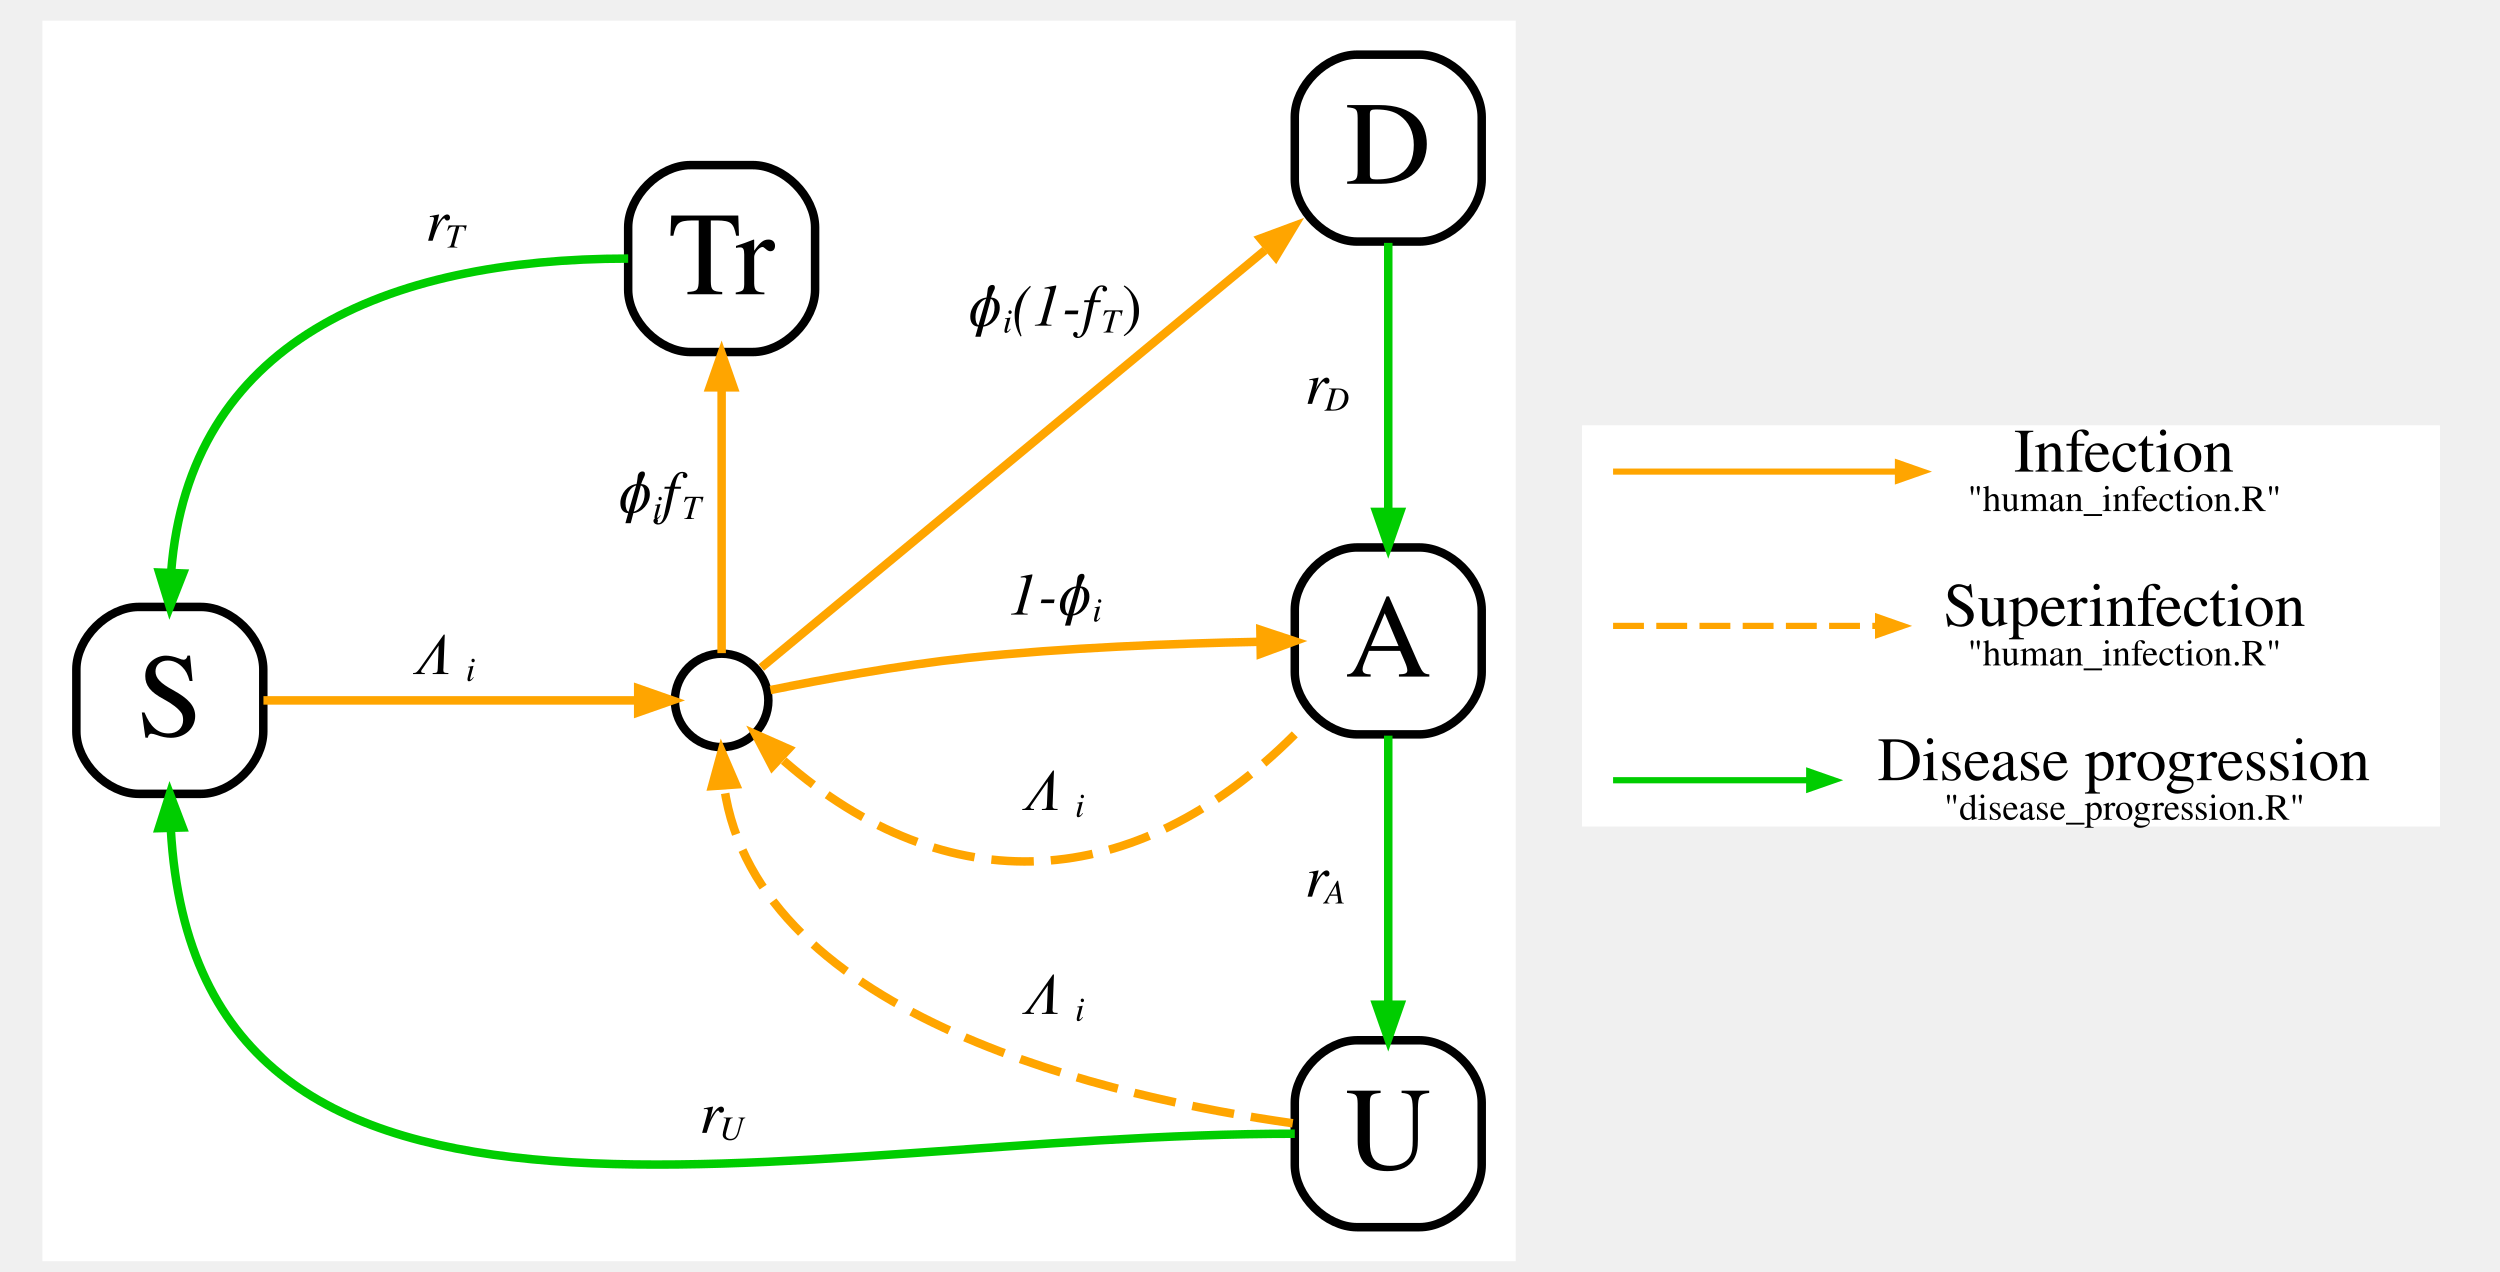
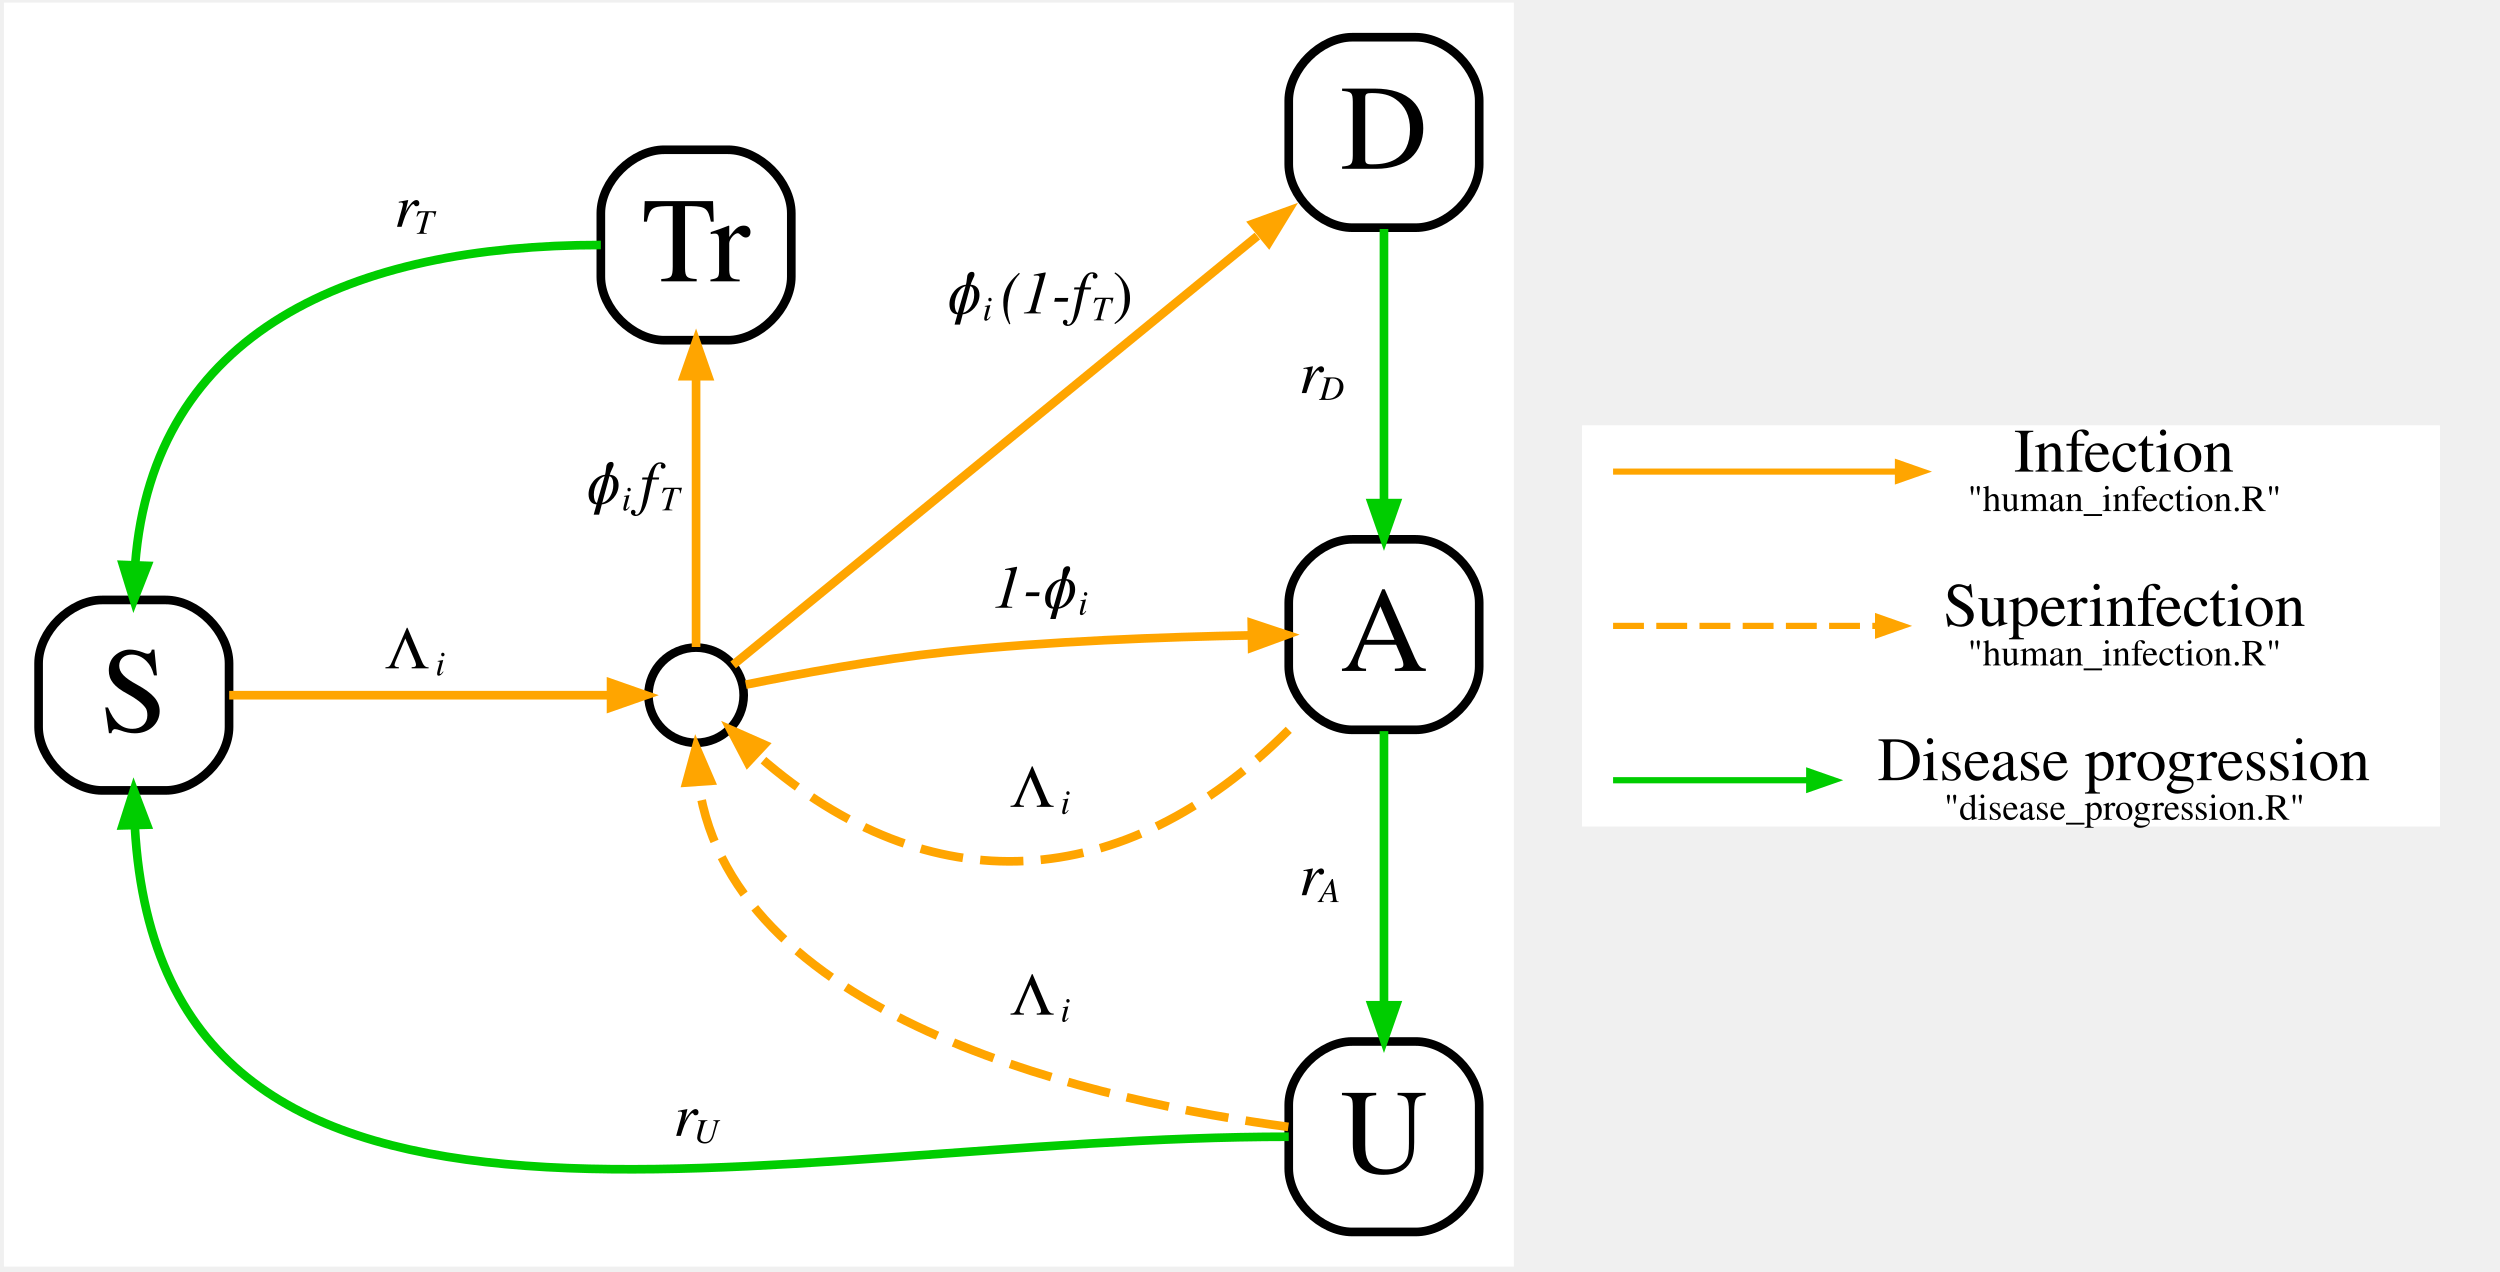
<svg xmlns="http://www.w3.org/2000/svg" width="173pt" height="88pt" viewBox="0 0 173.4 88" version="1.1" id="svg173">
  <defs id="defs177" />
-   <g id="graph0" class="graph" transform="matrix(0.5893312,0,0,0.5893312,5.296848,85.01667)">
-     <polygon fill="#ffffff" stroke="transparent" points="-4,-142 169.399,-142 169.399,4 -4,4 " id="polygon4" />
-     <g id="node1" class="node">
-       <path fill="none" stroke="#000000" d="m 14.667,-73 c 0,0 -7.333,0 -7.333,0 C 3.667,-73 0,-69.333 0,-65.667 c 0,0 0,7.333 0,7.333 0,3.667 3.667,7.333 7.333,7.333 0,0 7.333,0 7.333,0 3.667,0 7.333,-3.667 7.333,-7.333 0,0 0,-7.333 0,-7.333 C 22,-69.333 18.333,-73 14.667,-73" id="path8" />
-       <text text-anchor="middle" x="11" y="-57.8" font-family="Times, serif" font-size="14px" fill="#000000" id="text10">S</text>
-     </g>
-     <g id="node6" class="node">
-       <circle fill="none" stroke="#000000" cx="75.942" cy="-62" id="ellipse15" r="5.5" />
-     </g>
-     <g id="edge1" class="edge">
-       <path fill="none" stroke="#ffa500" d="m 22.017,-62 c 12.268,0 31.931,0 43.818,0" id="path20" />
-       <polygon fill="#ffa500" stroke="#ffa500" points="70.122,-62 66.122,-60.6 66.122,-63.4 " id="polygon22" />
-       <text text-anchor="start" x="40" y="-65.1" font-family="Times, serif" font-style="italic" font-size="7px" fill="#000000" id="text24">Λ</text>
-       <text text-anchor="start" x="44.08" y="-65.1" font-family="Times, serif" font-size="7px" fill="#000000" id="text26" />
-       <text text-anchor="start" x="45.83" y="-65.1" font-family="Times, serif" font-style="italic" baseline-shift="sub" font-size="4px" fill="#000000" id="text28">i</text>
-     </g>
-     <g id="node2" class="node">
-       <path fill="none" stroke="#000000" d="m 158.065,-138 c 0,0 -7.333,0 -7.333,0 -3.667,0 -7.333,3.667 -7.333,7.333 0,0 0,7.333 0,7.333 0,3.667 3.667,7.333 7.333,7.333 0,0 7.333,0 7.333,0 3.667,0 7.333,-3.667 7.333,-7.333 0,0 0,-7.333 0,-7.333 0,-3.667 -3.667,-7.333 -7.333,-7.333" id="path33" />
-       <text text-anchor="middle" x="154.399" y="-122.8" font-family="Times, serif" font-size="14px" fill="#000000" id="text35">D</text>
-     </g>
-     <g id="node3" class="node">
-       <path fill="none" stroke="#000000" d="m 158.065,-80 c 0,0 -7.333,0 -7.333,0 -3.667,0 -7.333,3.667 -7.333,7.333 0,0 0,7.333 0,7.333 0,3.667 3.667,7.333 7.333,7.333 0,0 7.333,0 7.333,0 3.667,0 7.333,-3.667 7.333,-7.333 0,0 0,-7.333 0,-7.333 0,-3.667 -3.667,-7.333 -7.333,-7.333" id="path40" />
-       <text text-anchor="middle" x="154.399" y="-64.8" font-family="Times, serif" font-size="14px" fill="#000000" id="text42">A</text>
-     </g>
-     <g id="edge6" class="edge">
-       <path fill="none" stroke="#00cd00" d="m 154.399,-115.851 c 0,8.977 0,21.689 0,31.608" id="path47" />
-       <polygon fill="#00cd00" stroke="#00cd00" points="154.399,-80.183 152.999,-84.183 155.799,-84.183 " id="polygon49" />
-       <text text-anchor="start" x="144.59" y="-96.9" font-family="Times, serif" font-style="italic" font-size="7px" fill="#000000" id="text51">r</text>
-       <text text-anchor="start" x="146.92" y="-96.9" font-family="Times, serif" font-style="italic" baseline-shift="sub" font-size="4px" fill="#000000" id="text53">D</text>
-     </g>
-     <g id="node4" class="node">
-       <path fill="none" stroke="#000000" d="m 158.065,-22 c 0,0 -7.333,0 -7.333,0 -3.667,0 -7.333,3.667 -7.333,7.333 0,0 0,7.333 0,7.333 0,3.667 3.667,7.333 7.333,7.333 0,0 7.333,0 7.333,0 3.667,0 7.333,-3.667 7.333,-7.333 0,0 0,-7.333 0,-7.333 0,-3.667 -3.667,-7.333 -7.333,-7.333" id="path58" />
-       <text text-anchor="middle" x="154.399" y="-6.8" font-family="Times, serif" font-size="14px" fill="#000000" id="text60">U</text>
-     </g>
-     <g id="edge7" class="edge">
-       <path fill="none" stroke="#00cd00" d="m 154.399,-57.851 c 0,8.977 0,21.689 0,31.608" id="path65" />
-       <polygon fill="#00cd00" stroke="#00cd00" points="154.399,-22.183 152.999,-26.183 155.799,-26.183 " id="polygon67" />
-       <text text-anchor="start" x="144.59" y="-38.9" font-family="Times, serif" font-style="italic" font-size="7px" fill="#000000" id="text69">r</text>
-       <text text-anchor="start" x="146.92" y="-38.9" font-family="Times, serif" font-style="italic" baseline-shift="sub" font-size="4px" fill="#000000" id="text71">A</text>
-     </g>
-     <g id="edge9" class="edge">
-       <path fill="none" stroke="#ffa500" stroke-dasharray="5, 2" d="m 143.399,-58 c -18.852,18.852 -40.947,19.883 -60.154,3.093" id="path76" />
-       <polygon fill="#ffa500" stroke="#ffa500" points="79.942,-58 83.819,-56.288 81.905,-54.244 " id="polygon78" />
-       <text text-anchor="start" x="111.699" y="-49.1" font-family="Times, serif" font-style="italic" font-size="7px" fill="#000000" id="text80">Λ</text>
-       <text text-anchor="start" x="115.78" y="-49.1" font-family="Times, serif" font-size="7px" fill="#000000" id="text82" />
-       <text text-anchor="start" x="117.53" y="-49.1" font-family="Times, serif" font-style="italic" baseline-shift="sub" font-size="4px" fill="#000000" id="text84">i</text>
-     </g>
-     <g id="edge8" class="edge">
-       <path fill="none" stroke="#00cd00" d="M 143.399,-11 C 83.369,-11 14.32,9.476 11.116,-46.813" id="path89" />
-       <polygon fill="#00cd00" stroke="#00cd00" points="11,-51 12.51,-47.04 9.711,-46.963 " id="polygon91" />
-       <text text-anchor="start" x="73.333" y="-11.1" font-family="Times, serif" font-style="italic" font-size="7px" fill="#000000" id="text93">r</text>
-       <text text-anchor="start" x="75.663" y="-11.1" font-family="Times, serif" font-style="italic" baseline-shift="sub" font-size="4px" fill="#000000" id="text95">U</text>
-     </g>
-     <g id="edge10" class="edge">
-       <path fill="none" stroke="#ffa500" stroke-dasharray="5, 2" d="M 143.158,-12.232 C 122.481,-15.154 80.157,-24.451 76.235,-51.828" id="path100" />
-       <polygon fill="#ffa500" stroke="#ffa500" points="75.942,-56 77.619,-52.108 74.826,-51.912 " id="polygon102" />
-       <text text-anchor="start" x="111.699" y="-25.1" font-family="Times, serif" font-style="italic" font-size="7px" fill="#000000" id="text104">Λ</text>
-       <text text-anchor="start" x="115.78" y="-25.1" font-family="Times, serif" font-size="7px" fill="#000000" id="text106" />
-       <text text-anchor="start" x="117.53" y="-25.1" font-family="Times, serif" font-style="italic" baseline-shift="sub" font-size="4px" fill="#000000" id="text108">i</text>
-     </g>
-     <g id="node5" class="node">
-       <path fill="none" stroke="#000000" d="m 79.609,-125 c 0,0 -7.333,0 -7.333,0 -3.667,0 -7.333,3.667 -7.333,7.333 0,0 0,7.333 0,7.333 0,3.667 3.667,7.333 7.333,7.333 0,0 7.333,0 7.333,0 3.667,0 7.333,-3.667 7.333,-7.333 0,0 0,-7.333 0,-7.333 0,-3.667 -3.667,-7.333 -7.333,-7.333" id="path113" />
-       <text text-anchor="middle" x="75.942" y="-109.8" font-family="Times, serif" font-size="14px" fill="#000000" id="text115">Tr</text>
-     </g>
-     <g id="edge2" class="edge">
-       <path fill="none" stroke="#00cd00" d="m 64.942,-114 c -28.702,0 -51.694,9.89 -53.787,36.891" id="path120" />
-       <polygon fill="#00cd00" stroke="#00cd00" points="11,-73 9.752,-77.05 12.55,-76.944 " id="polygon122" />
-       <text text-anchor="start" x="41.084" y="-116.1" font-family="Times, serif" font-style="italic" font-size="7px" fill="#000000" id="text124">r</text>
-       <text text-anchor="start" x="43.414" y="-116.1" font-family="Times, serif" font-style="italic" baseline-shift="sub" font-size="4px" fill="#000000" id="text126">T</text>
-     </g>
-     <g id="edge3" class="edge">
-       <path fill="none" stroke="#ffa500" d="m 80.615,-65.871 c 11.443,-9.48 41.247,-34.173 59.281,-49.114" id="path131" />
-       <polygon fill="#ffa500" stroke="#ffa500" points="143.337,-117.836 141.15,-114.206 139.364,-116.362 " id="polygon133" />
-       <text text-anchor="start" x="104.942" y="-106.1" font-family="Times, serif" font-style="italic" font-size="7px" fill="#000000" id="text135">ϕ</text>
-       <text text-anchor="start" x="109.022" y="-106.1" font-family="Times, serif" font-style="italic" baseline-shift="sub" font-size="4px" fill="#000000" id="text137">i</text>
-       <text text-anchor="start" x="110.134" y="-106.1" font-family="Times, serif" font-style="italic" font-size="7px" fill="#000000" id="text139">(1-f</text>
-       <text text-anchor="start" x="120.625" y="-106.1" font-family="Times, serif" font-style="italic" baseline-shift="sub" font-size="4px" fill="#000000" id="text141">T</text>
-       <text text-anchor="start" x="123.068" y="-106.1" font-family="Times, serif" font-size="7px" fill="#000000" id="text143">)</text>
-     </g>
-     <g id="edge4" class="edge">
-       <path fill="none" stroke="#ffa500" d="m 81.688,-63.219 c 5.829,-1.182 15.125,-2.92 23.254,-3.781 11.412,-1.209 24.377,-1.701 34.168,-1.895" id="path148" />
-       <polygon fill="#ffa500" stroke="#ffa500" points="143.369,-68.965 139.392,-67.499 139.346,-70.299 " id="polygon150" />
-       <text text-anchor="start" x="109.659" y="-72.1" font-family="Times, serif" font-style="italic" font-size="7px" fill="#000000" id="text152">1-ϕ</text>
-       <text text-anchor="start" x="119.57" y="-72.1" font-family="Times, serif" font-style="italic" baseline-shift="sub" font-size="4px" fill="#000000" id="text154">i</text>
-     </g>
-     <g id="edge5" class="edge">
-       <path fill="none" stroke="#ffa500" d="m 75.942,-67.565 c 0,-7.402 0,-20.772 0,-31.271" id="path159" />
-       <polygon fill="#ffa500" stroke="#ffa500" points="75.942,-102.845 77.342,-98.845 74.542,-98.845 " id="polygon161" />
-       <text text-anchor="start" x="63.759" y="-84.15" font-family="Times, serif" font-style="italic" font-size="7px" fill="#000000" id="text163">ϕ</text>
-       <text text-anchor="start" x="67.839" y="-84.15" font-family="Times, serif" font-style="italic" baseline-shift="sub" font-size="4px" fill="#000000" id="text165">i</text>
-       <text text-anchor="start" x="68.951" y="-84.15" font-family="Times, serif" font-style="italic" font-size="7px" fill="#000000" id="text167">f</text>
-       <text text-anchor="start" x="71.281" y="-84.15" font-family="Times, serif" font-style="italic" baseline-shift="sub" font-size="4px" fill="#000000" id="text169">T</text>
-     </g>
-   </g>
  <g id="graph0-3" class="graph" transform="matrix(0.5906938,0,0,0.5906938,74.58624,123.2011)">
    <polygon fill="#ffffff" stroke="transparent" points="-4,-61 135,-61 135,4 -4,4 " id="polygon181" transform="matrix(0.7247811,0,0,0.7247811,62.39169,-114.5913)" />
    <g id="node1-6" class="node" transform="matrix(0.7247811,0,0,0.7247811,62.39169,-114.5913)">
      <text text-anchor="start" x="65.953" y="-53.5" font-family="Times, serif" font-size="10px" fill="#000000" id="text185">Infection</text>
      <text text-anchor="start" x="58.473" y="-47.1" font-family="Times, serif" font-size="6px" fill="#000000" id="text187">"human_infection.R"</text>
    </g>
    <g id="node2-7" class="node" transform="matrix(0.7247811,0,0,0.7247811,62.39169,-114.5913)">
      <text text-anchor="start" x="54.564" y="-28.5" font-family="Times, serif" font-size="10px" fill="#000000" id="text192">Superinfection</text>
      <text text-anchor="start" x="58.473" y="-22.1" font-family="Times, serif" font-size="6px" fill="#000000" id="text194">"human_infection.R"</text>
    </g>
    <g id="node3-5" class="node" transform="matrix(0.7247811,0,0,0.7247811,62.39169,-114.5913)">
      <text text-anchor="start" x="43.876" y="-3.5" font-family="Times, serif" font-size="10px" fill="#000000" id="text199">Disease progression</text>
      <text text-anchor="start" x="54.644" y="2.9" font-family="Times, serif" font-size="6px" fill="#000000" id="text201">"disease_progression.R"</text>
    </g>
    <g id="node4-3" class="node">
      </g>
    <g id="edge1-5" class="edge" transform="matrix(0.7247811,0,0,0.7247811,62.39169,-114.5913)">
      <path fill="none" stroke="#ffa500" d="m 1.033,-53.5 c 3.672,0 25.673,0 46.095,0" id="path209" />
      <polygon fill="#ffa500" stroke="#ffa500" points="47.186,-52.1 47.186,-54.9 51.186,-53.5 " id="polygon211" />
    </g>
    <g id="node5-6" class="node">
      </g>
    <g id="edge4-2" class="edge">
      </g>
    <g id="edge2-9" class="edge" transform="matrix(0.7247811,0,0,0.7247811,62.39169,-114.5913)">
      <path fill="none" stroke="#ffa500" stroke-dasharray="5, 2" d="m 1.033,-28.5 c 3.461,0 23.201,0 42.556,0" id="path222" />
      <polygon fill="#ffa500" stroke="#ffa500" points="43.967,-27.1 43.968,-29.9 47.968,-28.5 " id="polygon224" />
    </g>
    <g id="node6-1" class="node">
      </g>
    <g id="edge5-2" class="edge">
      </g>
    <g id="edge3-7" class="edge" transform="matrix(0.7247811,0,0,0.7247811,62.39169,-114.5913)">
      <path fill="none" stroke="#00cd00" d="m 1.033,-3.5 c 2.793,0 16.191,0 31.432,0" id="path235" />
      <polygon fill="#00cd00" stroke="#00cd00" points="32.806,-2.1 32.806,-4.9 36.806,-3.5 " id="polygon237" />
    </g>
  </g>
+   <g id="graph0-36" class="graph" transform="matrix(0.6004909,0,0,0.6004909,2.676774,85.34751)">
+     <polygon fill="#ffffff" stroke="transparent" points="170.399,4 -4,4 -4,-142 170.399,-142 " id="polygon953" />
+     <g id="node1-7" class="node">
+       <path fill="none" stroke="#000000" d="m 14.667,-73 c 0,0 -7.333,0 -7.333,0 C 3.667,-73 0,-69.333 0,-65.667 c 0,0 0,7.333 0,7.333 0,3.667 3.667,7.333 7.333,7.333 0,0 7.333,0 7.333,0 3.667,0 7.333,-3.667 7.333,-7.333 0,0 0,-7.333 0,-7.333 C 22,-69.333 18.333,-73 14.667,-73" id="path957" />
+       <text text-anchor="middle" x="11" y="-57.8" font-family="Times, serif" font-size="14px" fill="#000000" id="text959">S</text>
+     </g>
+     <g id="node6-5" class="node">
+       <circle fill="none" stroke="#000000" cx="75.942" cy="-62" id="ellipse964" r="5.5" />
+     </g>
+     <g id="edge1-3" class="edge">
+       <path fill="none" stroke="#ffa500" d="m 22.017,-62 c 12.268,0 31.931,0 43.818,0" id="path969" />
+       <polygon fill="#ffa500" stroke="#ffa500" points="70.122,-62 66.122,-60.6 66.122,-63.4 " id="polygon971" />
+       <text text-anchor="start" x="40" y="-65.1" font-family="Times, serif" font-size="7px" fill="#000000" id="text973">Λ</text>
+       <text text-anchor="start" x="45.83" y="-65.1" font-family="Times, serif" font-style="italic" baseline-shift="sub" font-size="4px" fill="#000000" id="text975">i</text>
+     </g>
+     <g id="node2-5" class="node">
+       <path fill="none" stroke="#000000" d="m 159.065,-138 c 0,0 -7.333,0 -7.333,0 -3.667,0 -7.333,3.667 -7.333,7.333 0,0 0,7.333 0,7.333 0,3.667 3.667,7.333 7.333,7.333 0,0 7.333,0 7.333,0 3.667,0 7.333,-3.667 7.333,-7.333 0,0 0,-7.333 0,-7.333 0,-3.667 -3.667,-7.333 -7.333,-7.333" id="path980" />
+       <text text-anchor="middle" x="155.399" y="-122.8" font-family="Times, serif" font-size="14px" fill="#000000" id="text982">D</text>
+     </g>
+     <g id="node3-6" class="node">
+       <path fill="none" stroke="#000000" d="m 159.065,-80 c 0,0 -7.333,0 -7.333,0 -3.667,0 -7.333,3.667 -7.333,7.333 0,0 0,7.333 0,7.333 0,3.667 3.667,7.333 7.333,7.333 0,0 7.333,0 7.333,0 3.667,0 7.333,-3.667 7.333,-7.333 0,0 0,-7.333 0,-7.333 0,-3.667 -3.667,-7.333 -7.333,-7.333" id="path987" />
+       <text text-anchor="middle" x="155.399" y="-64.8" font-family="Times, serif" font-size="14px" fill="#000000" id="text989">A</text>
+     </g>
+     <g id="edge6-2" class="edge">
+       <path fill="none" stroke="#00cd00" d="m 155.399,-115.851 c 0,8.977 0,21.689 0,31.608" id="path994" />
+       <polygon fill="#00cd00" stroke="#00cd00" points="155.399,-80.183 153.999,-84.183 156.799,-84.183 " id="polygon996" />
+       <text text-anchor="start" x="145.59" y="-96.9" font-family="Times, serif" font-style="italic" font-size="7px" fill="#000000" id="text998">r</text>
+       <text text-anchor="start" x="147.92" y="-96.9" font-family="Times, serif" font-style="italic" baseline-shift="sub" font-size="4px" fill="#000000" id="text1000">D</text>
+     </g>
+     <g id="node4-9" class="node">
+       <path fill="none" stroke="#000000" d="m 159.065,-22 c 0,0 -7.333,0 -7.333,0 -3.667,0 -7.333,3.667 -7.333,7.333 0,0 0,7.333 0,7.333 0,3.667 3.667,7.333 7.333,7.333 0,0 7.333,0 7.333,0 3.667,0 7.333,-3.667 7.333,-7.333 0,0 0,-7.333 0,-7.333 0,-3.667 -3.667,-7.333 -7.333,-7.333" id="path1005" />
+       <text text-anchor="middle" x="155.399" y="-6.8" font-family="Times, serif" font-size="14px" fill="#000000" id="text1007">U</text>
+     </g>
+     <g id="edge7-1" class="edge">
+       <path fill="none" stroke="#00cd00" d="m 155.399,-57.851 c 0,8.977 0,21.689 0,31.608" id="path1012" />
+       <polygon fill="#00cd00" stroke="#00cd00" points="155.399,-22.183 153.999,-26.183 156.799,-26.183 " id="polygon1014" />
+       <text text-anchor="start" x="145.59" y="-38.9" font-family="Times, serif" font-style="italic" font-size="7px" fill="#000000" id="text1016">r</text>
+       <text text-anchor="start" x="147.92" y="-38.9" font-family="Times, serif" font-style="italic" baseline-shift="sub" font-size="4px" fill="#000000" id="text1018">A</text>
+     </g>
+     <g id="edge9-2" class="edge">
+       <path fill="none" stroke="#ffa500" stroke-dasharray="5, 2" d="m 144.399,-58 c -19.149,19.149 -41.592,20.196 -61.102,3.142" id="path1023" />
+       <polygon fill="#ffa500" stroke="#ffa500" points="79.942,-58 83.819,-56.288 81.905,-54.244 " id="polygon1025" />
+       <text text-anchor="start" x="112.199" y="-49.1" font-family="Times, serif" font-size="7px" fill="#000000" id="text1027">Λ</text>
+       <text text-anchor="start" x="118.03" y="-49.1" font-family="Times, serif" font-style="italic" baseline-shift="sub" font-size="4px" fill="#000000" id="text1029">i</text>
+     </g>
+     <g id="edge8-7" class="edge">
+       <path fill="none" stroke="#00cd00" d="M 144.399,-11 C 83.953,-11 14.346,9.882 11.117,-46.785" id="path1034" />
+       <polygon fill="#00cd00" stroke="#00cd00" points="11,-51 12.51,-47.04 9.711,-46.963 " id="polygon1036" />
+       <text text-anchor="start" x="73.333" y="-11.1" font-family="Times, serif" font-style="italic" font-size="7px" fill="#000000" id="text1038">r</text>
+       <text text-anchor="start" x="75.663" y="-11.1" font-family="Times, serif" font-style="italic" baseline-shift="sub" font-size="4px" fill="#000000" id="text1040">U</text>
+     </g>
+     <g id="edge10-0" class="edge">
+       <path fill="none" stroke="#ffa500" stroke-dasharray="5, 2" d="M 144.351,-12.136 C 123.541,-14.92 80.254,-24.017 76.242,-51.769" id="path1045" />
+       <polygon fill="#ffa500" stroke="#ffa500" points="75.942,-56 77.621,-52.109 74.828,-51.911 " id="polygon1047" />
+       <text text-anchor="start" x="112.199" y="-25.1" font-family="Times, serif" font-size="7px" fill="#000000" id="text1049">Λ</text>
+       <text text-anchor="start" x="118.03" y="-25.1" font-family="Times, serif" font-style="italic" baseline-shift="sub" font-size="4px" fill="#000000" id="text1051">i</text>
+     </g>
+     <g id="node5-9" class="node">
+       <path fill="none" stroke="#000000" d="m 79.609,-125 c 0,0 -7.333,0 -7.333,0 -3.667,0 -7.333,3.667 -7.333,7.333 0,0 0,7.333 0,7.333 0,3.667 3.667,7.333 7.333,7.333 0,0 7.333,0 7.333,0 3.667,0 7.333,-3.667 7.333,-7.333 0,0 0,-7.333 0,-7.333 0,-3.667 -3.667,-7.333 -7.333,-7.333" id="path1056" />
+       <text text-anchor="middle" x="75.942" y="-109.8" font-family="Times, serif" font-size="14px" fill="#000000" id="text1058">Tr</text>
+     </g>
+     <g id="edge2-3" class="edge">
+       <path fill="none" stroke="#00cd00" d="m 64.942,-114 c -28.702,0 -51.694,9.89 -53.787,36.891" id="path1063" />
+       <polygon fill="#00cd00" stroke="#00cd00" points="11,-73 9.752,-77.05 12.55,-76.944 " id="polygon1065" />
+       <text text-anchor="start" x="41.084" y="-116.1" font-family="Times, serif" font-style="italic" font-size="7px" fill="#000000" id="text1067">r</text>
+       <text text-anchor="start" x="43.414" y="-116.1" font-family="Times, serif" font-style="italic" baseline-shift="sub" font-size="4px" fill="#000000" id="text1069">T</text>
+     </g>
+     <g id="edge3-6" class="edge">
+       <path fill="none" stroke="#ffa500" d="m 80.214,-65.495 c 11.242,-9.196 42.052,-34.401 60.557,-49.539" id="path1074" />
+       <polygon fill="#ffa500" stroke="#ffa500" points="144.298,-117.919 142.089,-114.303 140.316,-116.47 " id="polygon1076" />
+       <text text-anchor="start" x="104.942" y="-106.1" font-family="Times, serif" font-style="italic" font-size="7px" fill="#000000" id="text1078">ϕ</text>
+       <text text-anchor="start" x="109.022" y="-106.1" font-family="Times, serif" font-style="italic" baseline-shift="sub" font-size="4px" fill="#000000" id="text1080">i</text>
+       <text text-anchor="start" x="111.134" y="-106.1" font-family="Times, serif" font-style="italic" font-size="7px" fill="#000000" id="text1082">(1-f</text>
+       <text text-anchor="start" x="121.625" y="-106.1" font-family="Times, serif" font-style="italic" baseline-shift="sub" font-size="4px" fill="#000000" id="text1084">T</text>
+       <text text-anchor="start" x="124.068" y="-106.1" font-family="Times, serif" font-size="7px" fill="#000000" id="text1086">)</text>
+     </g>
+     <g id="edge4-0" class="edge">
+       <path fill="none" stroke="#ffa500" d="m 81.688,-63.22 c 5.829,-1.183 15.124,-2.922 23.254,-3.78 11.748,-1.24 25.108,-1.729 35.128,-1.914" id="path1091" />
+       <polygon fill="#ffa500" stroke="#ffa500" points="144.146,-68.975 140.167,-67.515 140.125,-70.314 " id="polygon1093" />
+       <text text-anchor="start" x="110.159" y="-72.1" font-family="Times, serif" font-style="italic" font-size="7px" fill="#000000" id="text1095">1-ϕ</text>
+       <text text-anchor="start" x="120.07" y="-72.1" font-family="Times, serif" font-style="italic" baseline-shift="sub" font-size="4px" fill="#000000" id="text1097">i</text>
+     </g>
+     <g id="edge5-6" class="edge">
+       <path fill="none" stroke="#ffa500" d="m 75.942,-67.565 c 0,-7.402 0,-20.772 0,-31.271" id="path1102" />
+       <polygon fill="#ffa500" stroke="#ffa500" points="75.942,-102.845 77.342,-98.845 74.542,-98.845 " id="polygon1104" />
+       <text text-anchor="start" x="63.259" y="-84.15" font-family="Times, serif" font-style="italic" font-size="7px" fill="#000000" id="text1106">ϕ</text>
+       <text text-anchor="start" x="67.339" y="-84.15" font-family="Times, serif" font-style="italic" baseline-shift="sub" font-size="4px" fill="#000000" id="text1108">i</text>
+       <text text-anchor="start" x="69.451" y="-84.15" font-family="Times, serif" font-style="italic" font-size="7px" fill="#000000" id="text1110">f</text>
+       <text text-anchor="start" x="71.781" y="-84.15" font-family="Times, serif" font-style="italic" baseline-shift="sub" font-size="4px" fill="#000000" id="text1112">T</text>
+     </g>
+   </g>
</svg>
